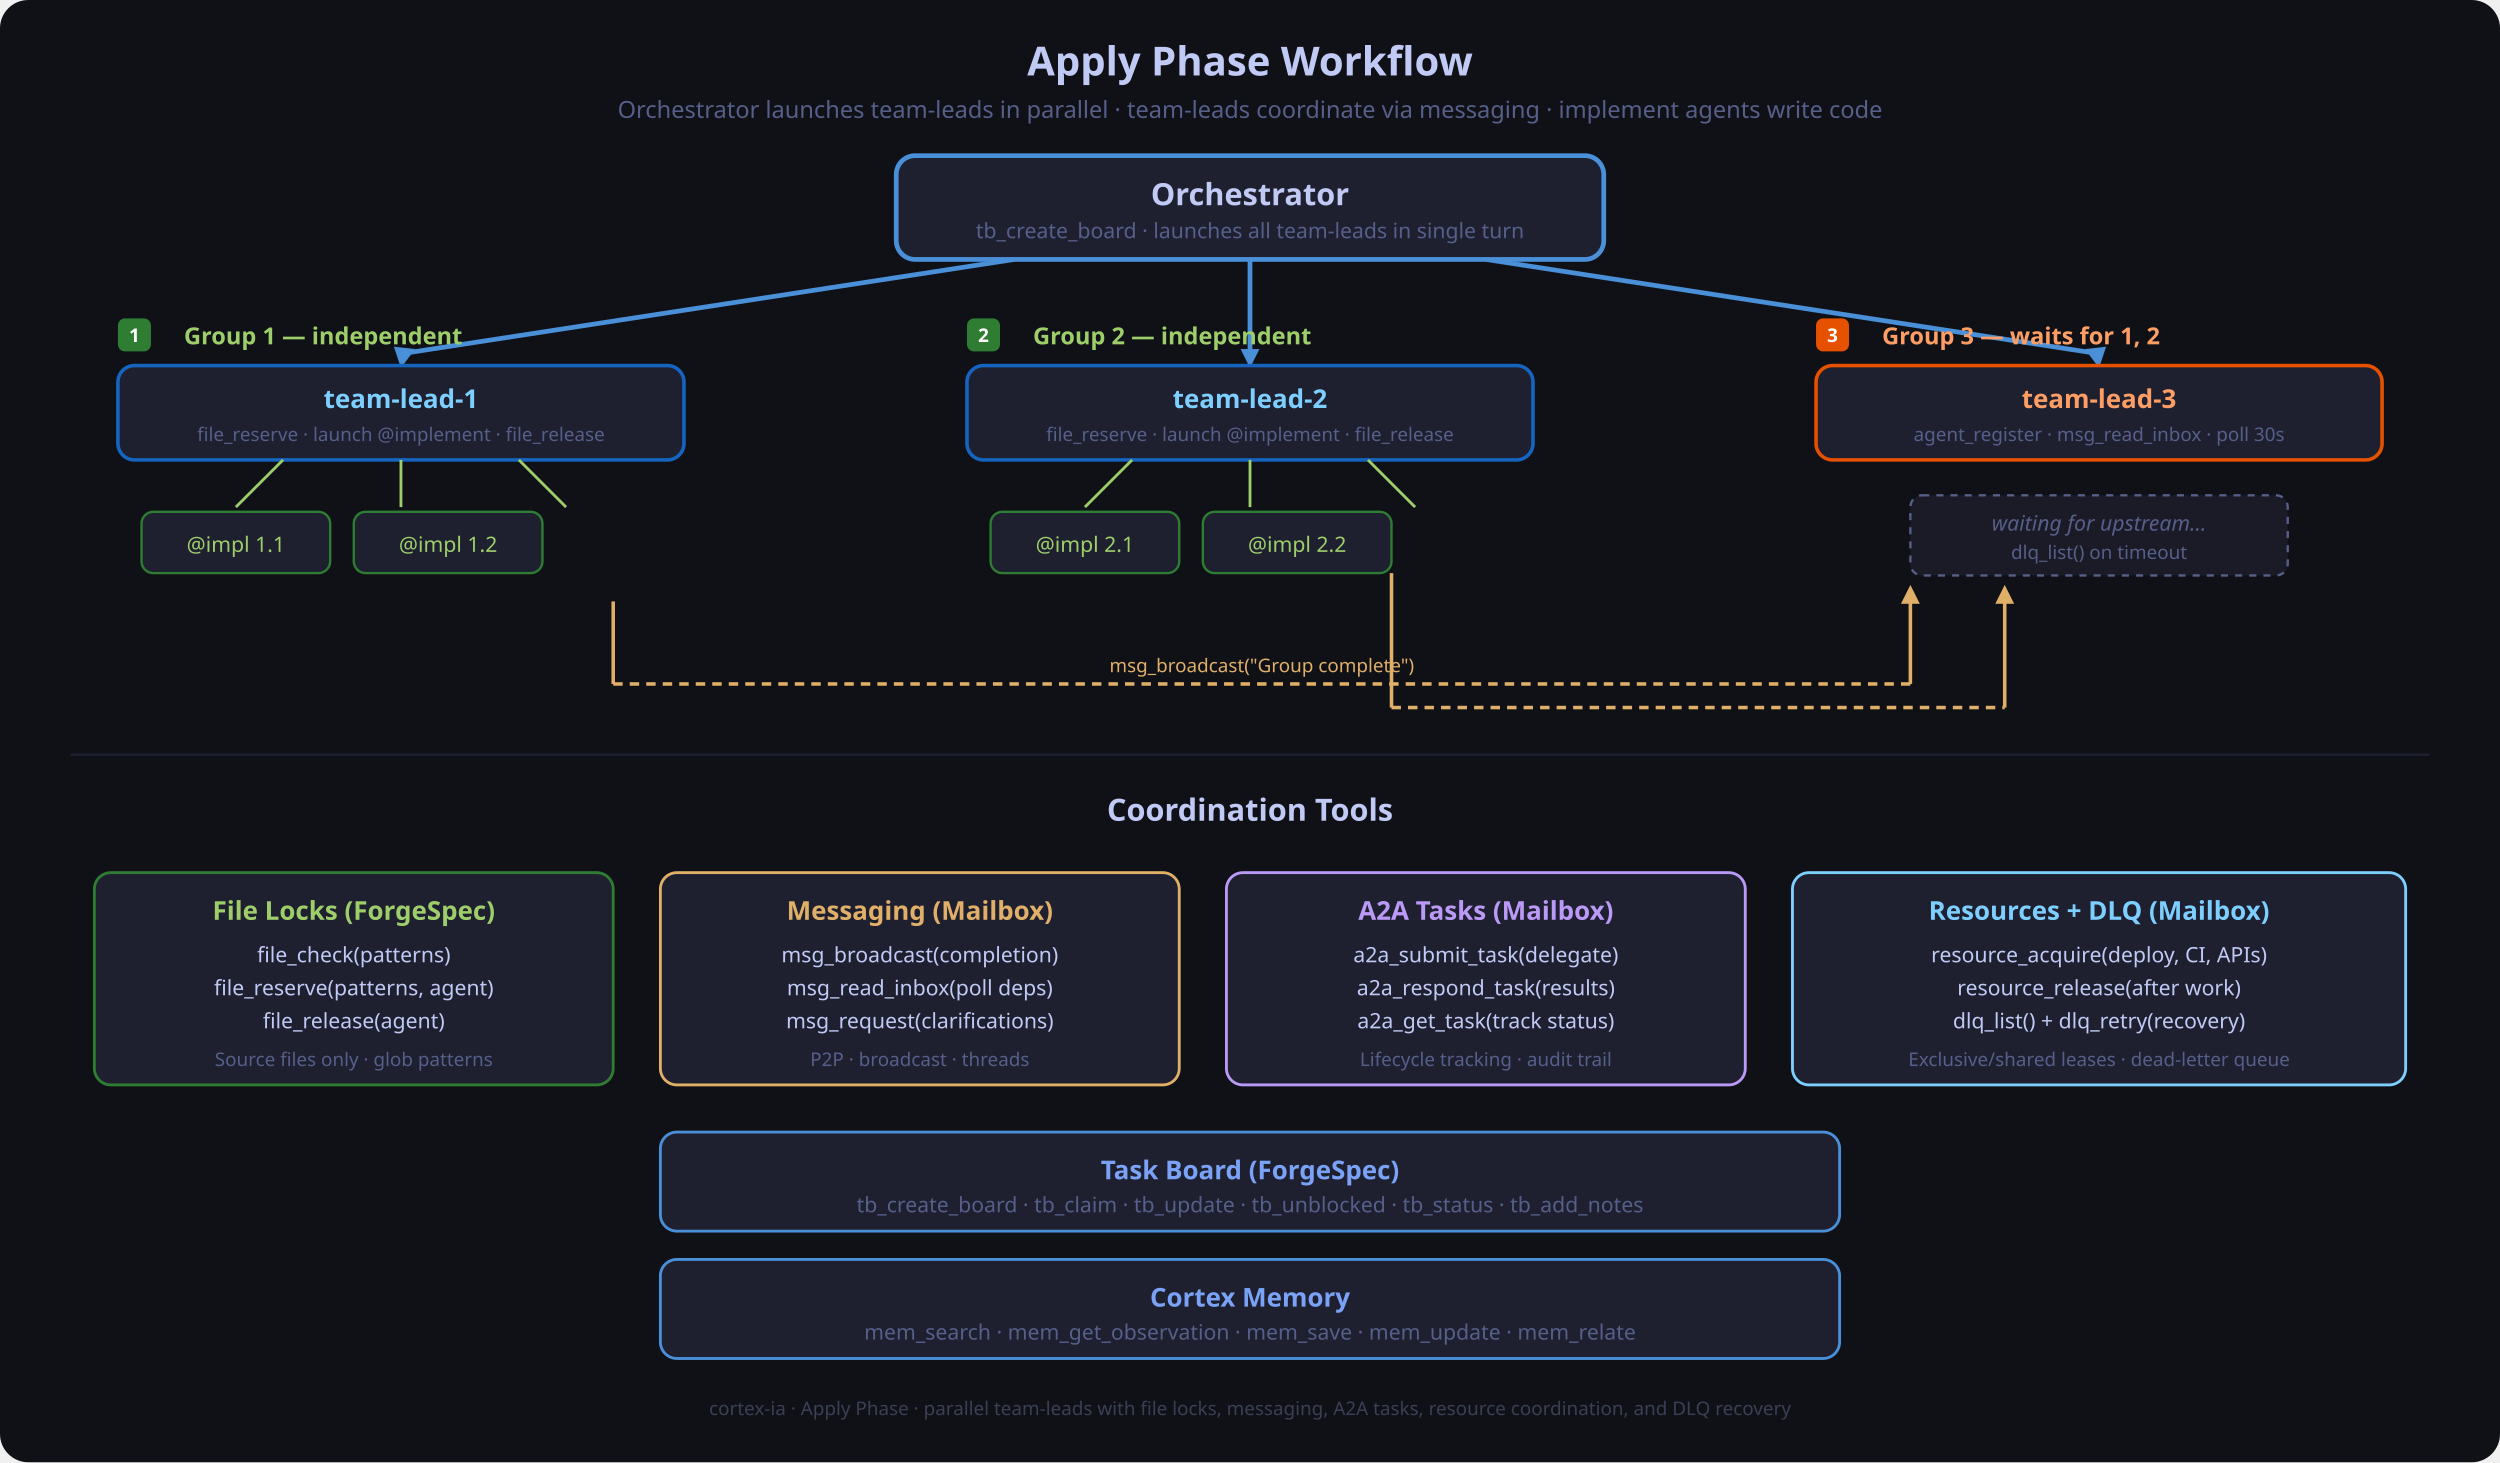
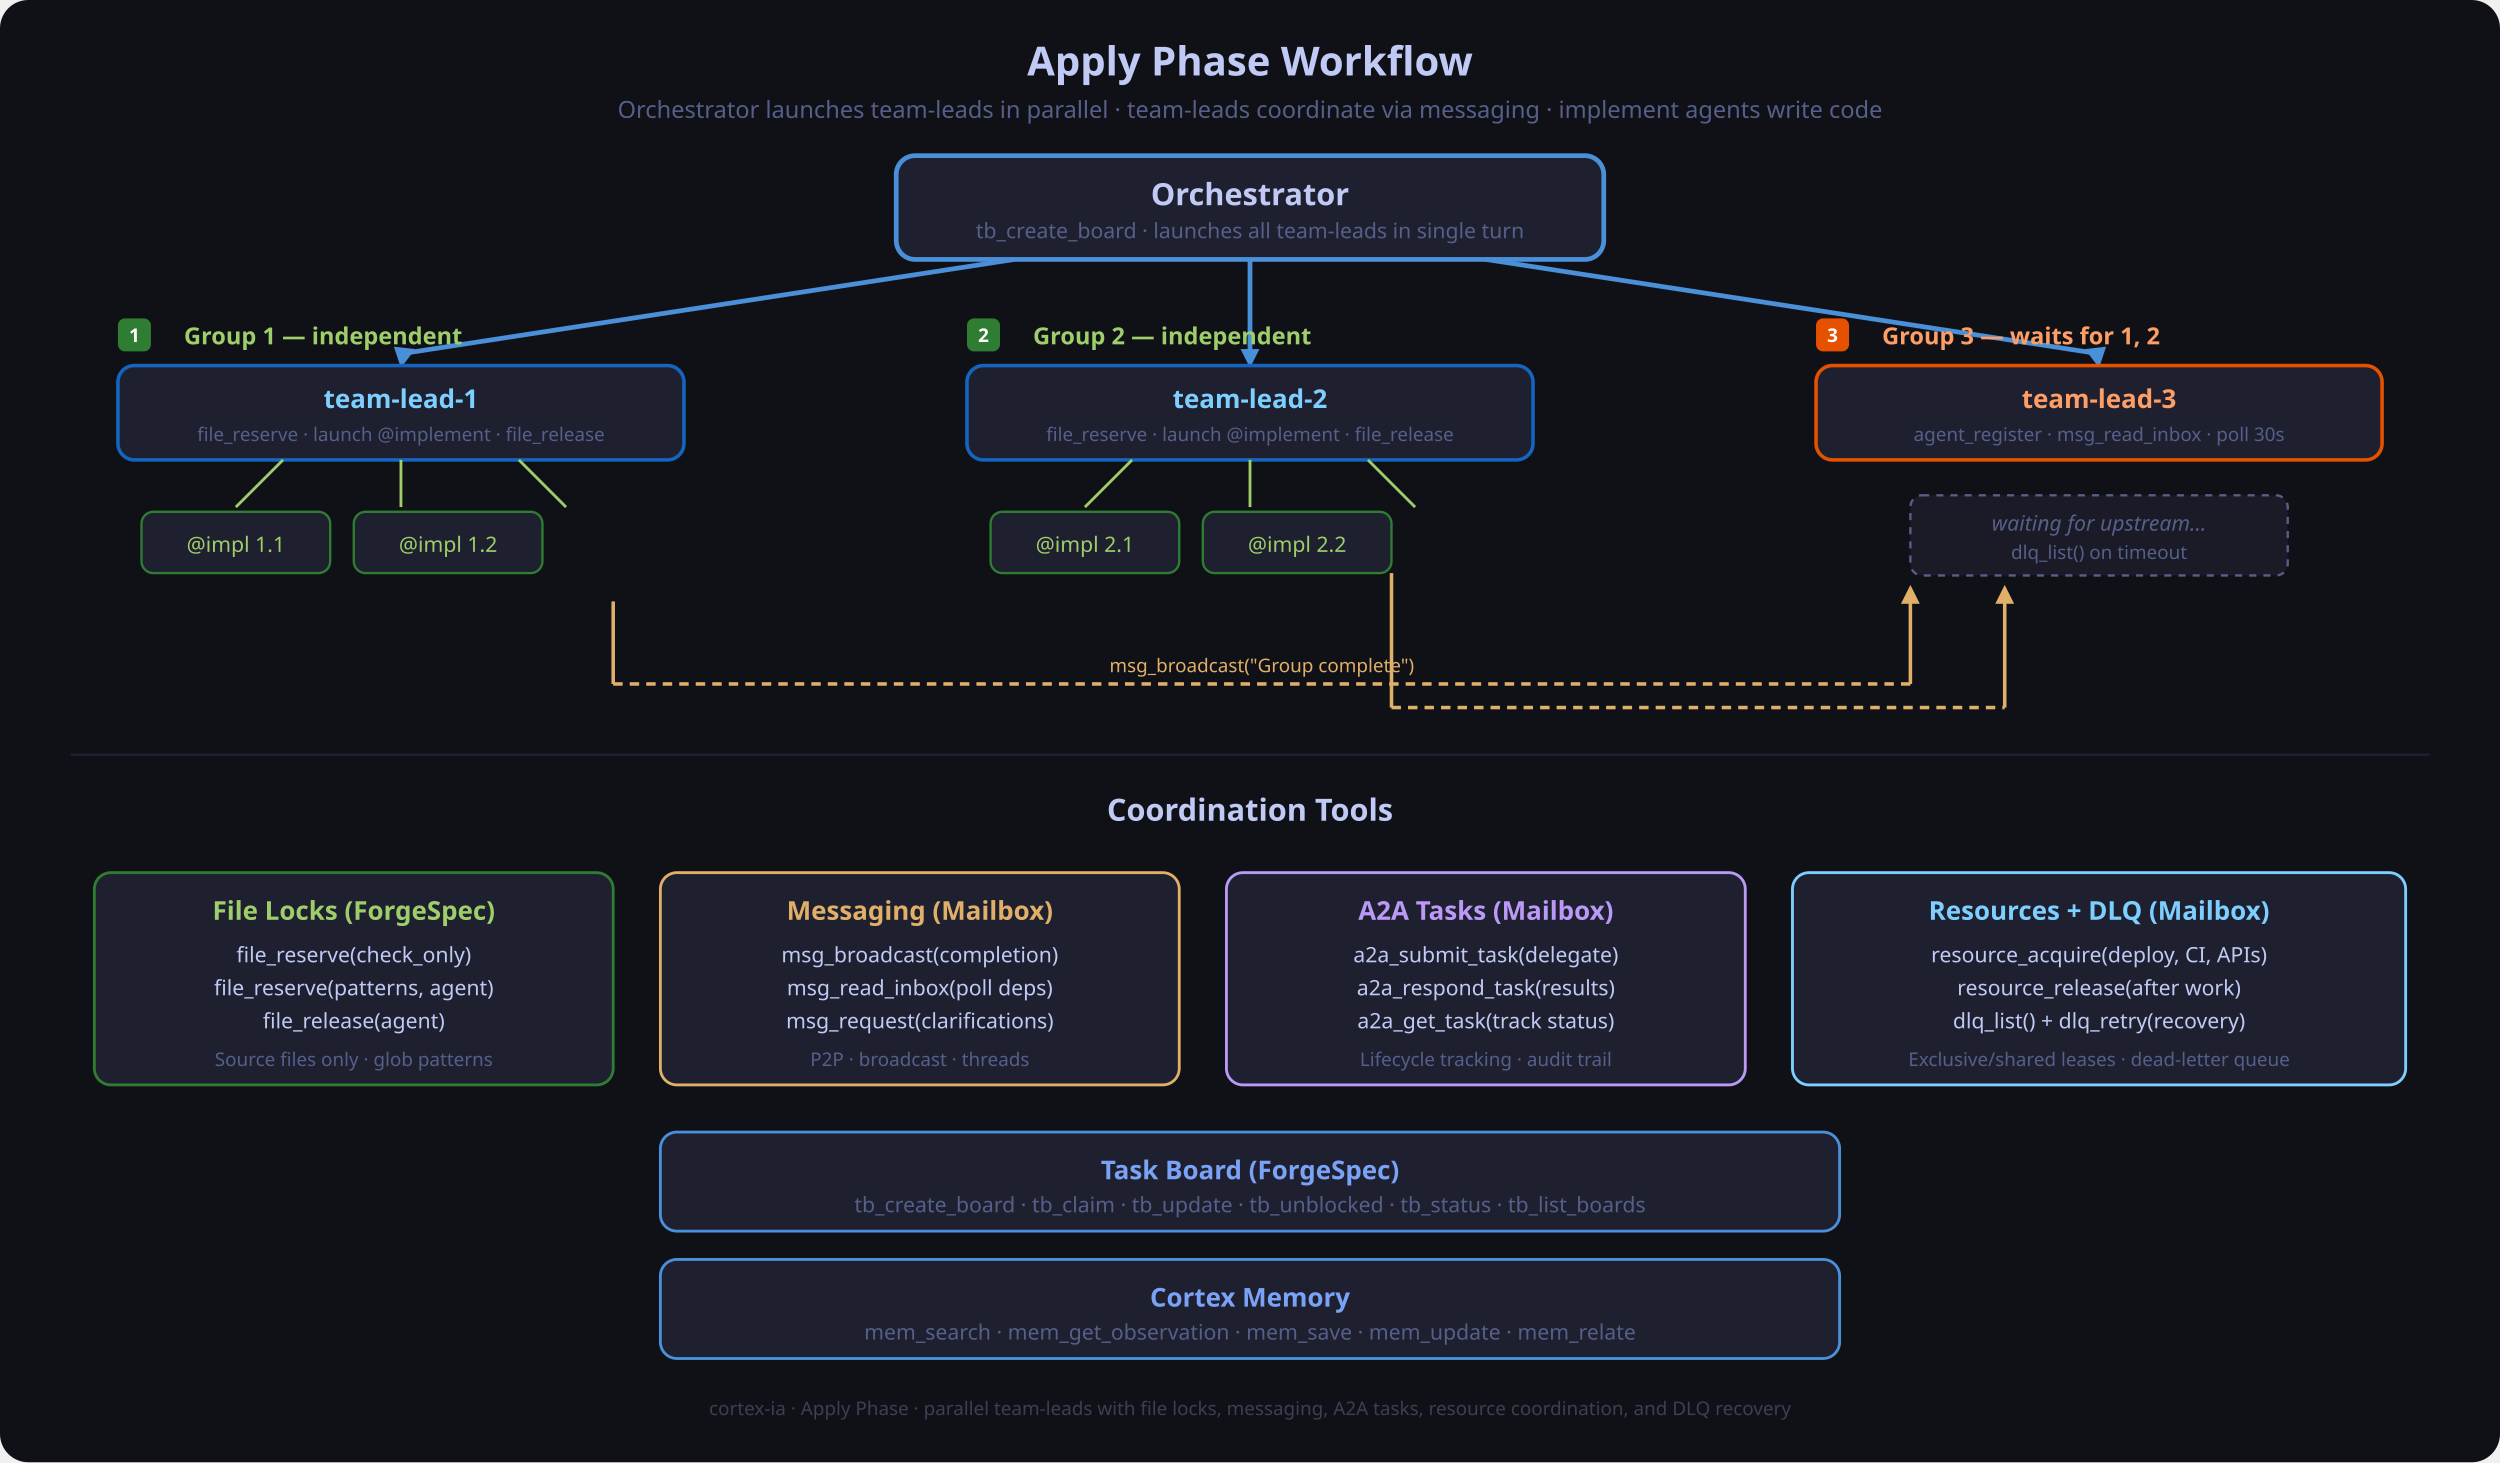
<svg xmlns="http://www.w3.org/2000/svg" viewBox="0 0 1060 620" font-family="'Segoe UI',system-ui,sans-serif">
  <rect width="1060" height="620" rx="12" fill="#0f1117" />
  <text x="530" y="32" text-anchor="middle" fill="#c0caf5" font-size="17" font-weight="700">Apply Phase Workflow</text>
  <text x="530" y="50" text-anchor="middle" fill="#565f89" font-size="10">Orchestrator launches team-leads in parallel · team-leads coordinate via messaging · implement agents write code</text>
  <rect x="380" y="66" width="300" height="44" rx="8" fill="#1e2030" stroke="#4A90D9" stroke-width="2" />
  <text x="530" y="87" text-anchor="middle" fill="#c0caf5" font-size="13" font-weight="700">Orchestrator</text>
  <text x="530" y="101" text-anchor="middle" fill="#565f89" font-size="9">tb_create_board · launches all team-leads in single turn</text>
  <line x1="430" y1="110" x2="170" y2="150" stroke="#4A90D9" stroke-width="2" />
  <polygon points="167,147 170,156 176,148" fill="#4A90D9" />
  <line x1="530" y1="110" x2="530" y2="150" stroke="#4A90D9" stroke-width="2" />
  <polygon points="526,148 530,156 534,148" fill="#4A90D9" />
  <line x1="630" y1="110" x2="890" y2="150" stroke="#4A90D9" stroke-width="2" />
  <polygon points="884,148 890,156 893,147" fill="#4A90D9" />
  <rect x="50" y="135" width="14" height="14" rx="3" fill="#2E7D32" />
  <text x="57" y="145" text-anchor="middle" fill="#fff" font-size="8" font-weight="700">1</text>
  <text x="78" y="146" fill="#9ece6a" font-size="10" font-weight="600">Group 1 — independent</text>
  <rect x="50" y="155" width="240" height="40" rx="7" fill="#1e2030" stroke="#1565C0" stroke-width="1.5" />
  <text x="170" y="173" text-anchor="middle" fill="#7dcfff" font-size="11" font-weight="600">team-lead-1</text>
  <text x="170" y="187" text-anchor="middle" fill="#565f89" font-size="8">file_reserve · launch @implement · file_release</text>
  <line x1="120" y1="195" x2="100" y2="215" stroke="#9ece6a" stroke-width="1.2" />
  <line x1="170" y1="195" x2="170" y2="215" stroke="#9ece6a" stroke-width="1.2" />
  <line x1="220" y1="195" x2="240" y2="215" stroke="#9ece6a" stroke-width="1.2" />
  <rect x="60" y="217" width="80" height="26" rx="5" fill="#1e2030" stroke="#2E7D32" stroke-width="1" />
  <text x="100" y="234" text-anchor="middle" fill="#9ece6a" font-size="9">@impl 1.1</text>
  <rect x="150" y="217" width="80" height="26" rx="5" fill="#1e2030" stroke="#2E7D32" stroke-width="1" />
  <text x="190" y="234" text-anchor="middle" fill="#9ece6a" font-size="9">@impl 1.2</text>
  <rect x="410" y="135" width="14" height="14" rx="3" fill="#2E7D32" />
  <text x="417" y="145" text-anchor="middle" fill="#fff" font-size="8" font-weight="700">2</text>
  <text x="438" y="146" fill="#9ece6a" font-size="10" font-weight="600">Group 2 — independent</text>
  <rect x="410" y="155" width="240" height="40" rx="7" fill="#1e2030" stroke="#1565C0" stroke-width="1.5" />
  <text x="530" y="173" text-anchor="middle" fill="#7dcfff" font-size="11" font-weight="600">team-lead-2</text>
  <text x="530" y="187" text-anchor="middle" fill="#565f89" font-size="8">file_reserve · launch @implement · file_release</text>
  <line x1="480" y1="195" x2="460" y2="215" stroke="#9ece6a" stroke-width="1.2" />
  <line x1="530" y1="195" x2="530" y2="215" stroke="#9ece6a" stroke-width="1.2" />
  <line x1="580" y1="195" x2="600" y2="215" stroke="#9ece6a" stroke-width="1.2" />
  <rect x="420" y="217" width="80" height="26" rx="5" fill="#1e2030" stroke="#2E7D32" stroke-width="1" />
  <text x="460" y="234" text-anchor="middle" fill="#9ece6a" font-size="9">@impl 2.1</text>
  <rect x="510" y="217" width="80" height="26" rx="5" fill="#1e2030" stroke="#2E7D32" stroke-width="1" />
  <text x="550" y="234" text-anchor="middle" fill="#9ece6a" font-size="9">@impl 2.2</text>
  <rect x="770" y="135" width="14" height="14" rx="3" fill="#E65100" />
  <text x="777" y="145" text-anchor="middle" fill="#fff" font-size="8" font-weight="700">3</text>
  <text x="798" y="146" fill="#ff9e64" font-size="10" font-weight="600">Group 3 — waits for 1, 2</text>
  <rect x="770" y="155" width="240" height="40" rx="7" fill="#1e2030" stroke="#E65100" stroke-width="1.5" />
  <text x="890" y="173" text-anchor="middle" fill="#ff9e64" font-size="11" font-weight="600">team-lead-3</text>
  <text x="890" y="187" text-anchor="middle" fill="#565f89" font-size="8">agent_register · msg_read_inbox · poll 30s</text>
  <rect x="810" y="210" width="160" height="34" rx="5" fill="#1a1b26" stroke="#565f89" stroke-width="1" stroke-dasharray="3,3" />
  <text x="890" y="225" text-anchor="middle" fill="#565f89" font-size="9" font-style="italic">waiting for upstream...</text>
  <text x="890" y="237" text-anchor="middle" fill="#565f89" font-size="8">dlq_list() on timeout</text>
  <line x1="260" y1="255" x2="260" y2="290" stroke="#e0af68" stroke-width="1.5" />
  <line x1="260" y1="290" x2="810" y2="290" stroke="#e0af68" stroke-width="1.5" stroke-dasharray="4,3" />
  <line x1="810" y1="290" x2="810" y2="252" stroke="#e0af68" stroke-width="1.5" />
  <polygon points="806,256 810,248 814,256" fill="#e0af68" />
  <text x="535" y="285" text-anchor="middle" fill="#e0af68" font-size="8">msg_broadcast("Group complete")</text>
  <line x1="590" y1="243" x2="590" y2="300" stroke="#e0af68" stroke-width="1.5" />
  <line x1="590" y1="300" x2="850" y2="300" stroke="#e0af68" stroke-width="1.5" stroke-dasharray="4,3" />
  <line x1="850" y1="300" x2="850" y2="252" stroke="#e0af68" stroke-width="1.5" />
  <polygon points="846,256 850,248 854,256" fill="#e0af68" />
  <line x1="30" y1="320" x2="1030" y2="320" stroke="#1e2030" stroke-width="1" />
  <text x="530" y="348" text-anchor="middle" fill="#c0caf5" font-size="13" font-weight="600">Coordination Tools</text>
  <rect x="40" y="370" width="220" height="90" rx="7" fill="#1e2030" stroke="#2E7D32" stroke-width="1.2" />
  <text x="150" y="390" text-anchor="middle" fill="#9ece6a" font-size="11" font-weight="600">File Locks (ForgeSpec)</text>
-   <text x="150" y="408" text-anchor="middle" fill="#c0caf5" font-size="9">file_check(patterns)</text>
+   <text x="150" y="408" text-anchor="middle" fill="#c0caf5" font-size="9">file_reserve(check_only)</text>
  <text x="150" y="422" text-anchor="middle" fill="#c0caf5" font-size="9">file_reserve(patterns, agent)</text>
  <text x="150" y="436" text-anchor="middle" fill="#c0caf5" font-size="9">file_release(agent)</text>
  <text x="150" y="452" text-anchor="middle" fill="#565f89" font-size="8">Source files only · glob patterns</text>
  <rect x="280" y="370" width="220" height="90" rx="7" fill="#1e2030" stroke="#e0af68" stroke-width="1.2" />
  <text x="390" y="390" text-anchor="middle" fill="#e0af68" font-size="11" font-weight="600">Messaging (Mailbox)</text>
  <text x="390" y="408" text-anchor="middle" fill="#c0caf5" font-size="9">msg_broadcast(completion)</text>
  <text x="390" y="422" text-anchor="middle" fill="#c0caf5" font-size="9">msg_read_inbox(poll deps)</text>
  <text x="390" y="436" text-anchor="middle" fill="#c0caf5" font-size="9">msg_request(clarifications)</text>
  <text x="390" y="452" text-anchor="middle" fill="#565f89" font-size="8">P2P · broadcast · threads</text>
  <rect x="520" y="370" width="220" height="90" rx="7" fill="#1e2030" stroke="#bb9af7" stroke-width="1.2" />
  <text x="630" y="390" text-anchor="middle" fill="#bb9af7" font-size="11" font-weight="600">A2A Tasks (Mailbox)</text>
  <text x="630" y="408" text-anchor="middle" fill="#c0caf5" font-size="9">a2a_submit_task(delegate)</text>
  <text x="630" y="422" text-anchor="middle" fill="#c0caf5" font-size="9">a2a_respond_task(results)</text>
  <text x="630" y="436" text-anchor="middle" fill="#c0caf5" font-size="9">a2a_get_task(track status)</text>
  <text x="630" y="452" text-anchor="middle" fill="#565f89" font-size="8">Lifecycle tracking · audit trail</text>
  <rect x="760" y="370" width="260" height="90" rx="7" fill="#1e2030" stroke="#7dcfff" stroke-width="1.2" />
  <text x="890" y="390" text-anchor="middle" fill="#7dcfff" font-size="11" font-weight="600">Resources + DLQ (Mailbox)</text>
  <text x="890" y="408" text-anchor="middle" fill="#c0caf5" font-size="9">resource_acquire(deploy, CI, APIs)</text>
  <text x="890" y="422" text-anchor="middle" fill="#c0caf5" font-size="9">resource_release(after work)</text>
  <text x="890" y="436" text-anchor="middle" fill="#c0caf5" font-size="9">dlq_list() + dlq_retry(recovery)</text>
  <text x="890" y="452" text-anchor="middle" fill="#565f89" font-size="8">Exclusive/shared leases · dead-letter queue</text>
  <rect x="280" y="480" width="500" height="42" rx="7" fill="#1e2030" stroke="#4A90D9" stroke-width="1.2" />
  <text x="530" y="500" text-anchor="middle" fill="#7aa2f7" font-size="11" font-weight="600">Task Board (ForgeSpec)</text>
-   <text x="530" y="514" text-anchor="middle" fill="#565f89" font-size="9">tb_create_board · tb_claim · tb_update · tb_unblocked · tb_status · tb_add_notes</text>
+   <text x="530" y="514" text-anchor="middle" fill="#565f89" font-size="9">tb_create_board · tb_claim · tb_update · tb_unblocked · tb_status · tb_list_boards</text>
  <rect x="280" y="534" width="500" height="42" rx="7" fill="#1e2030" stroke="#4A90D9" stroke-width="1.2" />
  <text x="530" y="554" text-anchor="middle" fill="#7aa2f7" font-size="11" font-weight="600">Cortex Memory</text>
  <text x="530" y="568" text-anchor="middle" fill="#565f89" font-size="9">mem_search · mem_get_observation · mem_save · mem_update · mem_relate</text>
  <text x="530" y="600" text-anchor="middle" fill="#3b3f54" font-size="8">cortex-ia · Apply Phase · parallel team-leads with file locks, messaging, A2A tasks, resource coordination, and DLQ recovery</text>
</svg>
